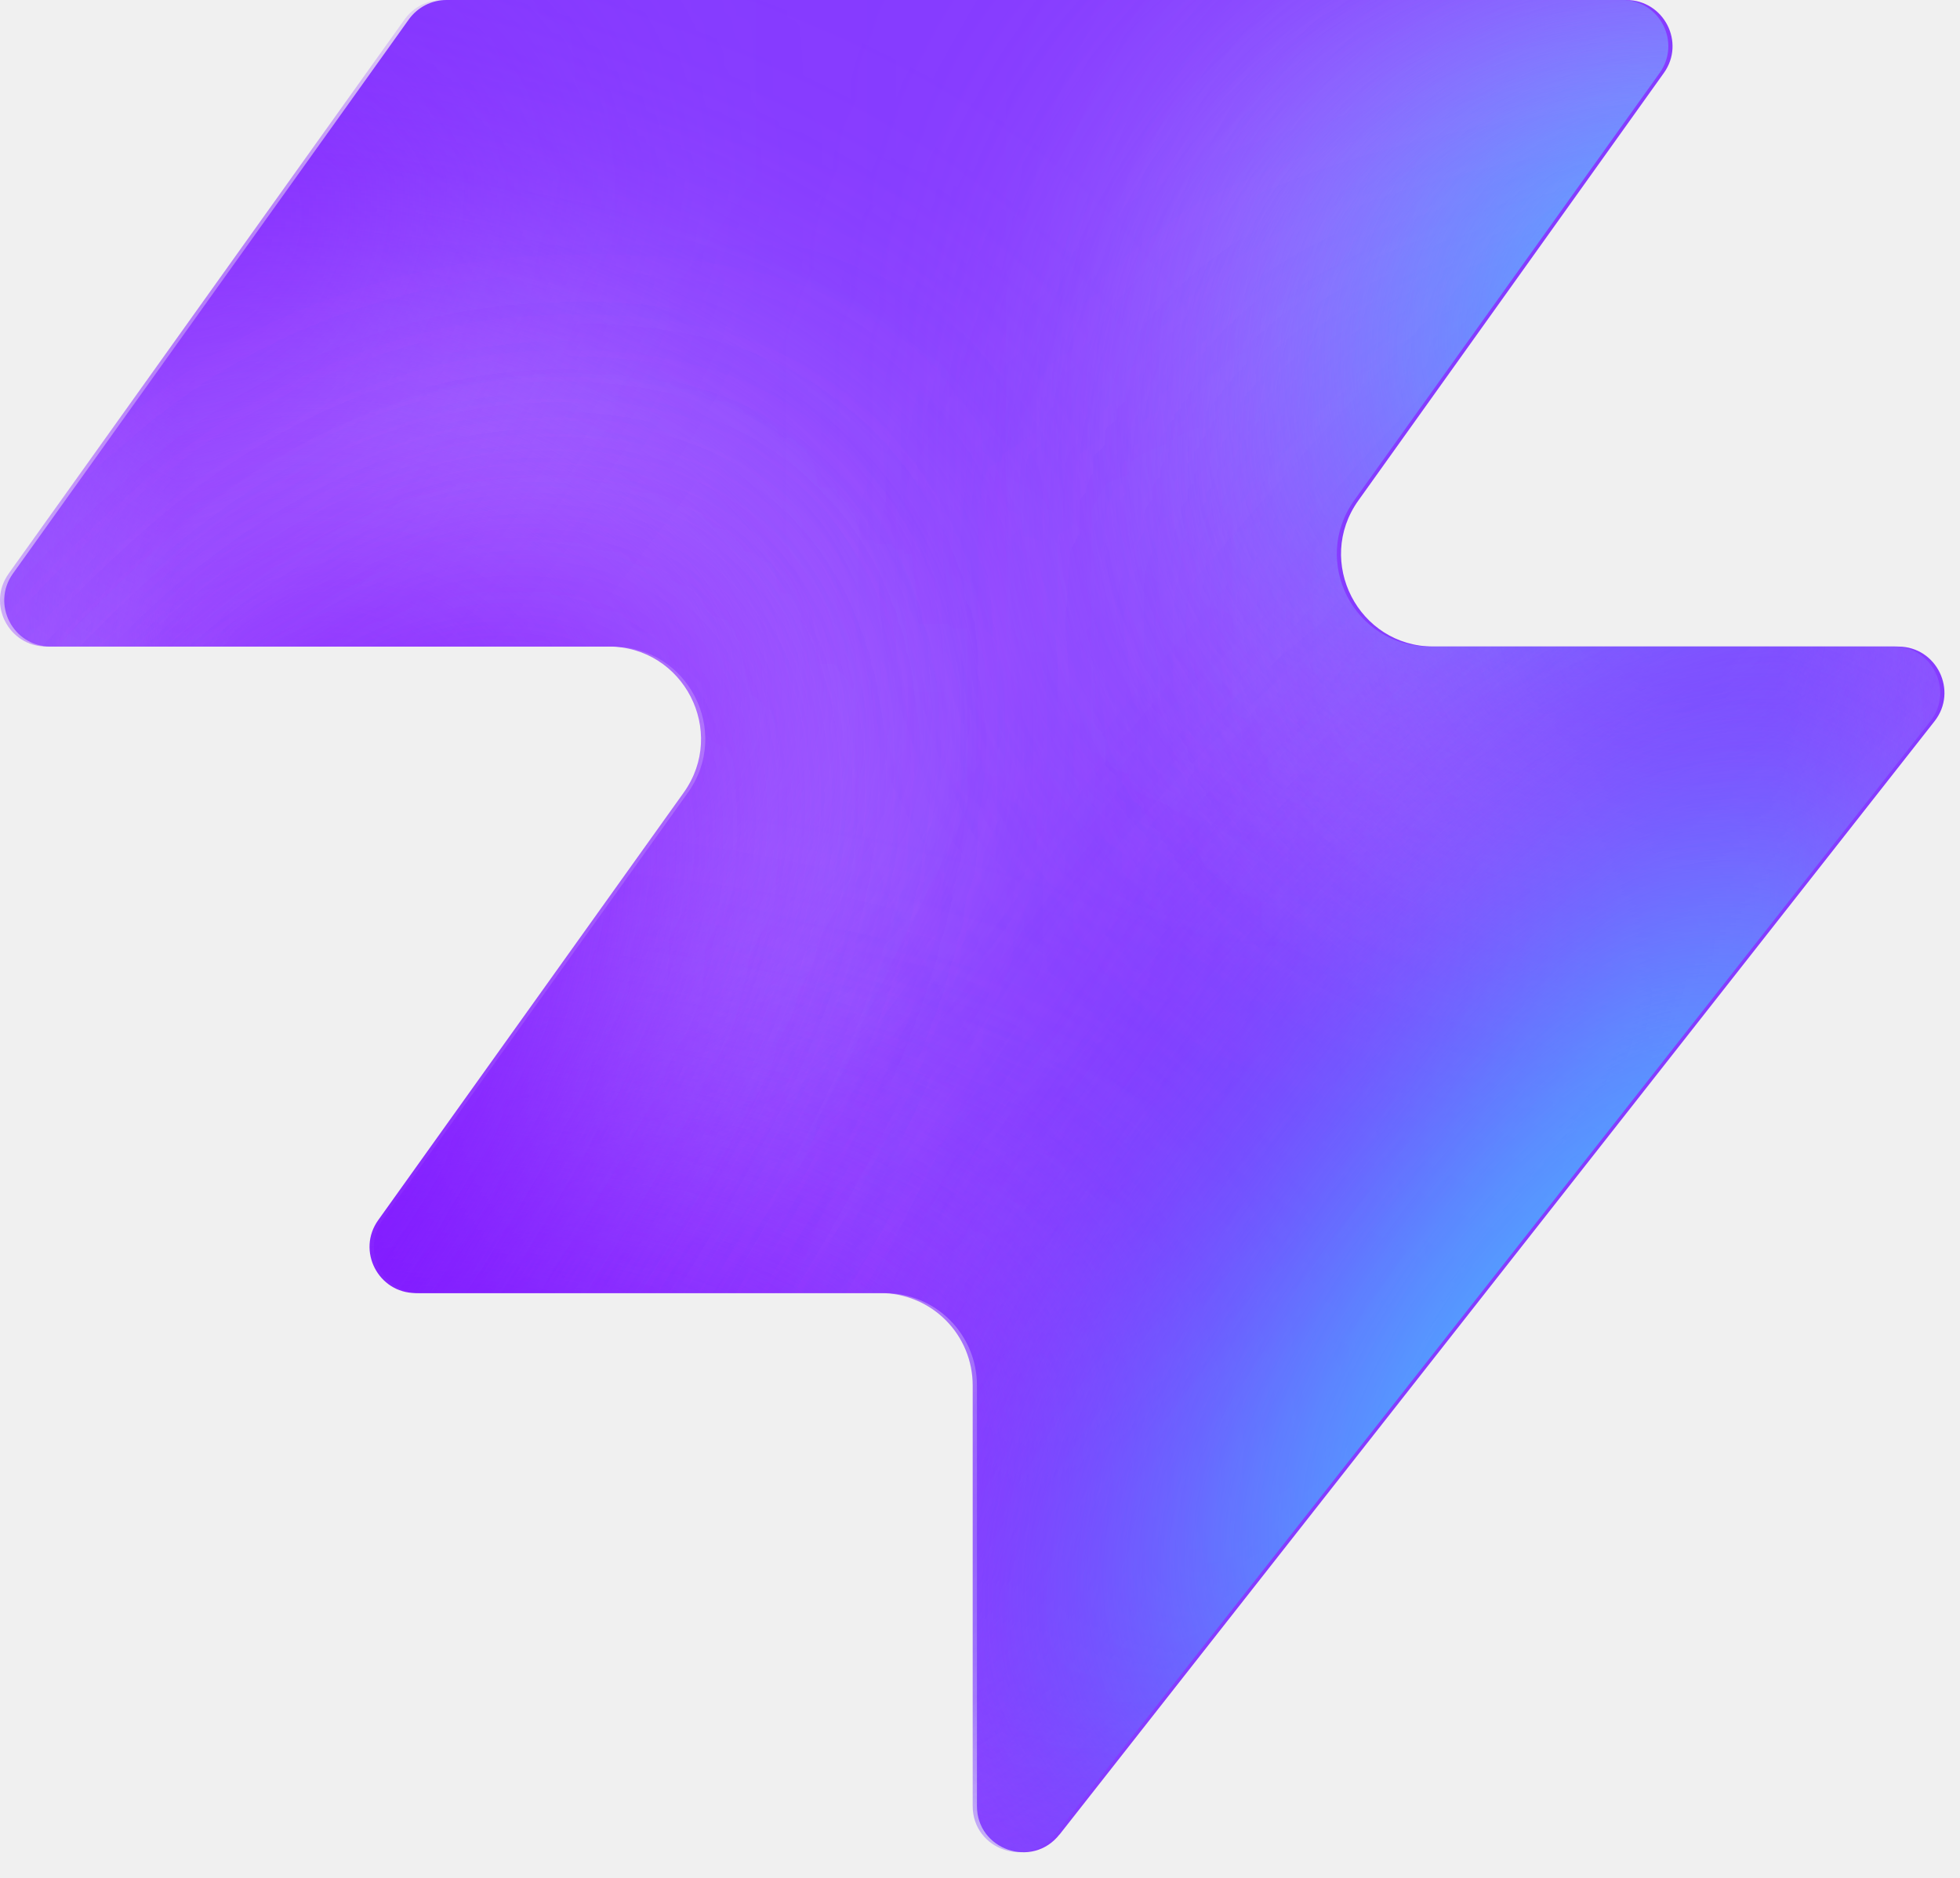
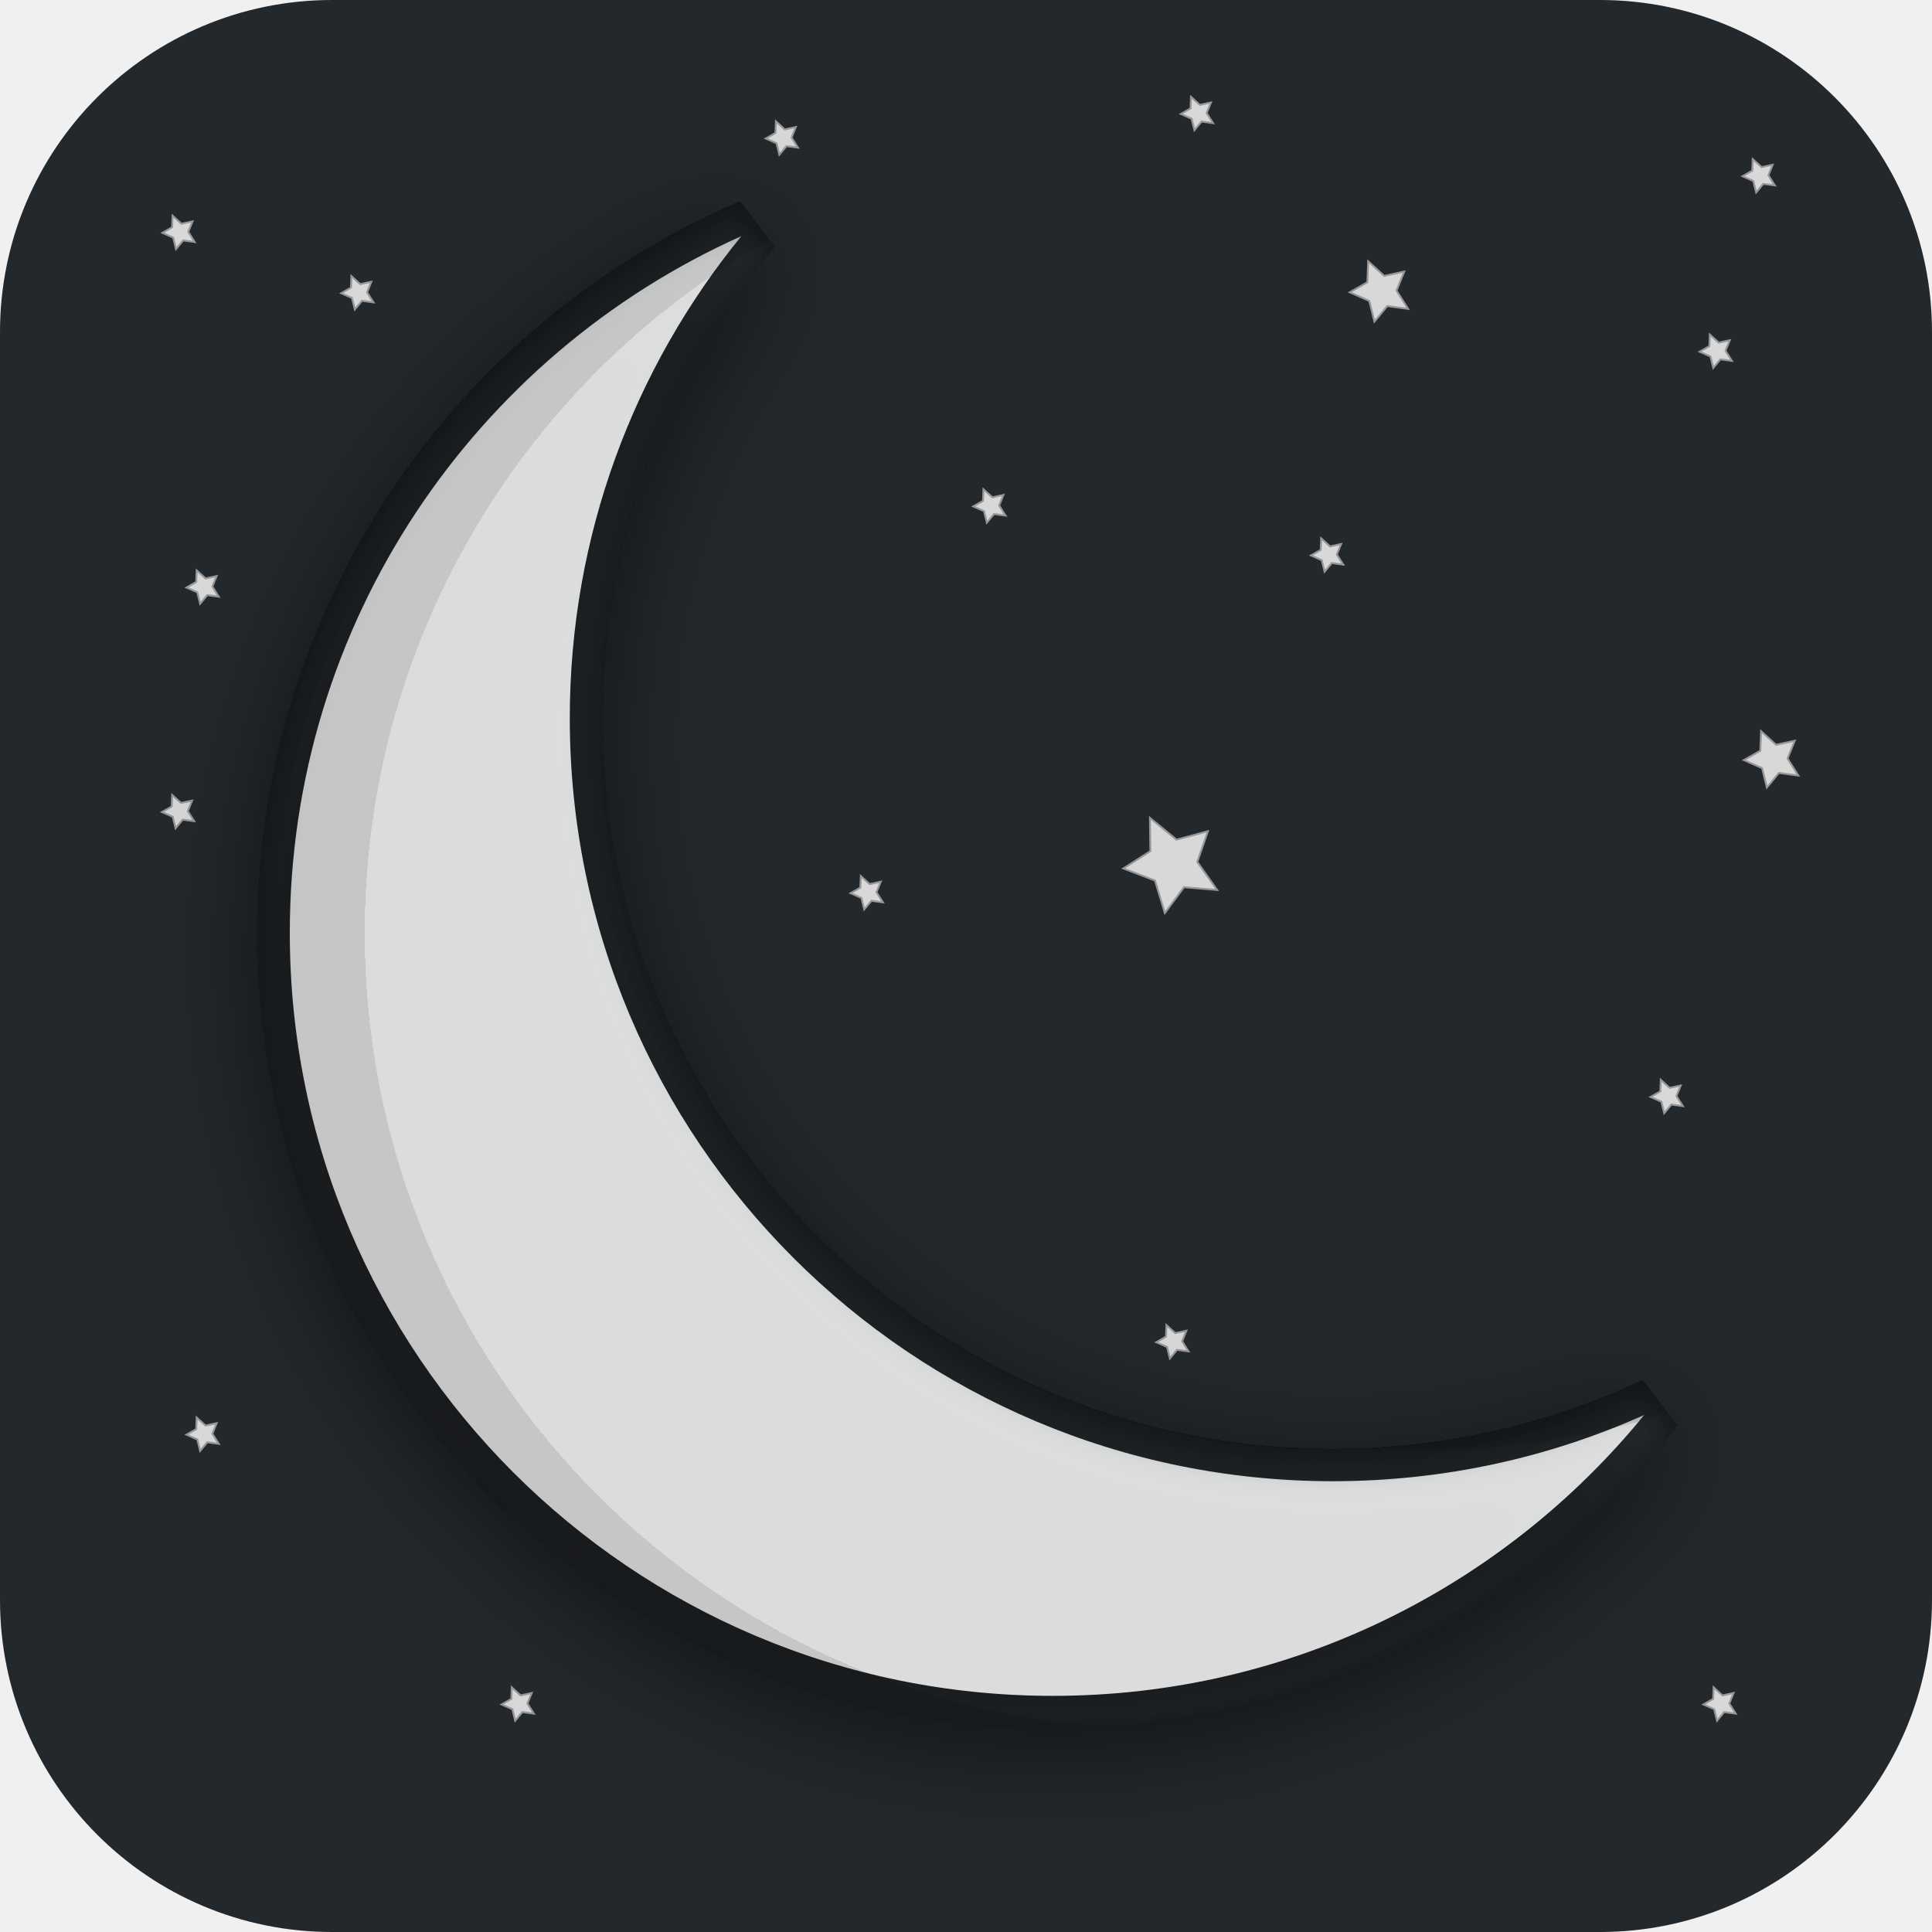
- <svg xmlns="http://www.w3.org/2000/svg" width="48" height="46" fill="none" viewBox="0 0 48 46">
-   <path fill="#863bff" d="M25.946 44.938c-.664.845-2.021.375-2.021-.698V33.937a2.26 2.26 0 0 0-2.262-2.262H10.287c-.92 0-1.456-1.04-.92-1.788l7.48-10.471c1.07-1.497 0-3.578-1.842-3.578H1.237c-.92 0-1.456-1.04-.92-1.788L10.013.474c.214-.297.556-.474.92-.474h28.894c.92 0 1.456 1.04.92 1.788l-7.48 10.471c-1.07 1.498 0 3.579 1.842 3.579h11.377c.943 0 1.473 1.088.89 1.83L25.947 44.94z" style="fill:#863bff;fill:color(display-p3 .525 .23 1);fill-opacity:1" />
-   <mask id="a" width="48" height="46" x="0" y="0" maskUnits="userSpaceOnUse" style="mask-type:alpha">
-     <path fill="#000" d="M25.842 44.938c-.664.844-2.021.375-2.021-.698V33.937a2.26 2.26 0 0 0-2.262-2.262H10.183c-.92 0-1.456-1.04-.92-1.788l7.48-10.471c1.07-1.498 0-3.579-1.842-3.579H1.133c-.92 0-1.456-1.04-.92-1.787L9.91.473c.214-.297.556-.474.92-.474h28.894c.92 0 1.456 1.04.92 1.788l-7.48 10.471c-1.07 1.498 0 3.578 1.842 3.578h11.377c.943 0 1.473 1.088.89 1.832L25.843 44.94z" style="fill:#000;fill-opacity:1" />
-   </mask>
-   <g mask="url(#a)">
-     <g filter="url(#b)">
-       <ellipse cx="5.508" cy="14.704" fill="#ede6ff" rx="5.508" ry="14.704" style="fill:#ede6ff;fill:color(display-p3 .927 .903 1);fill-opacity:1" transform="matrix(.00324 1 1 -.00324 -4.47 31.516)" />
-     </g>
-     <g filter="url(#c)">
-       <ellipse cx="10.399" cy="29.851" fill="#ede6ff" rx="10.399" ry="29.851" style="fill:#ede6ff;fill:color(display-p3 .927 .903 1);fill-opacity:1" transform="matrix(.00324 1 1 -.00324 -39.328 7.883)" />
-     </g>
-     <g filter="url(#d)">
-       <ellipse cx="5.508" cy="30.487" fill="#7e14ff" rx="5.508" ry="30.487" style="fill:#7e14ff;fill:color(display-p3 .492 .077 1);fill-opacity:1" transform="rotate(89.814 -25.913 -14.639)scale(1 -1)" />
-     </g>
-     <g filter="url(#e)">
-       <ellipse cx="5.508" cy="30.599" fill="#7e14ff" rx="5.508" ry="30.599" style="fill:#7e14ff;fill:color(display-p3 .492 .077 1);fill-opacity:1" transform="rotate(89.814 -32.644 -3.334)scale(1 -1)" />
-     </g>
-     <g filter="url(#f)">
-       <ellipse cx="5.508" cy="30.599" fill="#7e14ff" rx="5.508" ry="30.599" style="fill:#7e14ff;fill:color(display-p3 .492 .077 1);fill-opacity:1" transform="matrix(.00324 1 1 -.00324 -34.34 30.47)" />
-     </g>
-     <g filter="url(#g)">
-       <ellipse cx="14.072" cy="22.078" fill="#ede6ff" rx="14.072" ry="22.078" style="fill:#ede6ff;fill:color(display-p3 .927 .903 1);fill-opacity:1" transform="rotate(93.35 24.506 48.493)scale(-1 1)" />
-     </g>
-     <g filter="url(#h)">
-       <ellipse cx="3.47" cy="21.501" fill="#7e14ff" rx="3.47" ry="21.501" style="fill:#7e14ff;fill:color(display-p3 .492 .077 1);fill-opacity:1" transform="rotate(89.009 28.708 47.59)scale(-1 1)" />
-     </g>
-     <g filter="url(#i)">
-       <ellipse cx="3.47" cy="21.501" fill="#7e14ff" rx="3.47" ry="21.501" style="fill:#7e14ff;fill:color(display-p3 .492 .077 1);fill-opacity:1" transform="rotate(89.009 28.708 47.59)scale(-1 1)" />
-     </g>
-     <g filter="url(#j)">
-       <ellipse cx=".387" cy="8.972" fill="#7e14ff" rx="4.407" ry="29.108" style="fill:#7e14ff;fill:color(display-p3 .492 .077 1);fill-opacity:1" transform="rotate(39.51 .387 8.972)" />
-     </g>
-     <g filter="url(#k)">
-       <ellipse cx="47.523" cy="-6.092" fill="#7e14ff" rx="4.407" ry="29.108" style="fill:#7e14ff;fill:color(display-p3 .492 .077 1);fill-opacity:1" transform="rotate(37.892 47.523 -6.092)" />
-     </g>
-     <g filter="url(#l)">
-       <ellipse cx="41.412" cy="6.333" fill="#47bfff" rx="5.971" ry="9.665" style="fill:#47bfff;fill:color(display-p3 .28 .748 1);fill-opacity:1" transform="rotate(37.892 41.412 6.333)" />
-     </g>
-     <g filter="url(#m)">
-       <ellipse cx="-1.879" cy="38.332" fill="#7e14ff" rx="4.407" ry="29.108" style="fill:#7e14ff;fill:color(display-p3 .492 .077 1);fill-opacity:1" transform="rotate(37.892 -1.88 38.332)" />
-     </g>
-     <g filter="url(#n)">
-       <ellipse cx="-1.879" cy="38.332" fill="#7e14ff" rx="4.407" ry="29.108" style="fill:#7e14ff;fill:color(display-p3 .492 .077 1);fill-opacity:1" transform="rotate(37.892 -1.88 38.332)" />
-     </g>
-     <g filter="url(#o)">
-       <ellipse cx="35.651" cy="29.907" fill="#7e14ff" rx="4.407" ry="29.108" style="fill:#7e14ff;fill:color(display-p3 .492 .077 1);fill-opacity:1" transform="rotate(37.892 35.651 29.907)" />
-     </g>
-     <g filter="url(#p)">
-       <ellipse cx="38.418" cy="32.4" fill="#47bfff" rx="5.971" ry="15.297" style="fill:#47bfff;fill:color(display-p3 .28 .748 1);fill-opacity:1" transform="rotate(37.892 38.418 32.4)" />
-     </g>
+ <svg xmlns="http://www.w3.org/2000/svg" width="1024" height="1024" viewBox="0 0 1024 1024" fill="none">
+   <rect width="1024" height="1024" rx="176" fill="#23282C" />
+   <path fill-rule="evenodd" clip-rule="evenodd" d="M91.79 125.931L86.064 123.398L91.229 120.465L91.475 114.323L96.167 118.589L102.045 117.325L99.78 122.894L103.167 128.256L97.075 127.432L93.29 132.009L91.79 125.931Z" fill="#D8D8D8" stroke="#979797" />
+   <path fill-rule="evenodd" clip-rule="evenodd" d="M612.169 466.71L595.383 460.296L609.726 451.135L609.491 433.503L623.582 445.033L640.223 440.549L634.589 456.836L645.108 471.698L627.535 470.233L617.396 483.902L612.169 466.71Z" fill="#D8D8D8" stroke="#979797" />
+   <path fill-rule="evenodd" clip-rule="evenodd" d="M725.748 159.487L715.399 154.909L724.735 149.608L725.18 138.506L733.661 146.217L744.285 143.933L740.191 153.999L746.312 163.691L735.301 162.201L728.46 170.474L725.748 159.487Z" fill="#D8D8D8" stroke="#979797" />
+   <path fill-rule="evenodd" clip-rule="evenodd" d="M906.565 188.931L900.84 186.398L906.004 183.465L906.251 177.323L910.943 181.589L916.821 180.325L914.556 185.894L917.942 191.256L911.85 190.432L908.065 195.009L906.565 188.931Z" fill="#D8D8D8" stroke="#979797" />
+   <path fill-rule="evenodd" clip-rule="evenodd" d="M186.565 157.931L180.84 155.398L186.004 152.465L186.251 146.323L190.943 150.589L196.821 149.325L194.556 154.894L197.942 160.256L191.85 159.432L188.065 164.009L186.565 157.931Z" fill="#D8D8D8" stroke="#979797" />
+   <path fill-rule="evenodd" clip-rule="evenodd" d="M908.565 905.931L902.84 903.398L908.004 900.465L908.251 894.323L912.943 898.589L918.821 897.325L916.556 902.894L919.942 908.256L913.85 907.432L910.065 912.009L908.565 905.931Z" fill="#D8D8D8" stroke="#979797" />
+   <path fill-rule="evenodd" clip-rule="evenodd" d="M271.565 905.931L265.84 903.398L271.004 900.465L271.251 894.323L275.943 898.589L281.821 897.325L279.556 902.894L282.942 908.256L276.85 907.432L273.065 912.009L271.565 905.931Z" fill="#D8D8D8" stroke="#979797" />
+   <path fill-rule="evenodd" clip-rule="evenodd" d="M618.565 713.931L612.84 711.398L618.004 708.465L618.251 702.323L622.943 706.589L628.821 705.325L626.556 710.894L629.942 716.256L623.85 715.432L620.065 720.009L618.565 713.931Z" fill="#D8D8D8" stroke="#979797" />
+   <path fill-rule="evenodd" clip-rule="evenodd" d="M700.565 296.931L694.84 294.398L700.004 291.465L700.251 285.323L704.943 289.589L710.821 288.325L708.556 293.894L711.942 299.256L705.85 298.432L702.065 303.009L700.565 296.931Z" fill="#D8D8D8" stroke="#979797" />
+   <path fill-rule="evenodd" clip-rule="evenodd" d="M91.565 432.931L85.84 430.398L91.004 427.465L91.251 421.323L95.943 425.589L101.821 424.325L99.556 429.894L102.942 435.256L96.85 434.432L93.065 439.009L91.565 432.931Z" fill="#D8D8D8" stroke="#979797" />
+   <path fill-rule="evenodd" clip-rule="evenodd" d="M929.298 95.931L923.572 93.398L928.737 90.465L928.983 84.323L933.676 88.589L939.553 87.325L937.289 92.894L940.675 98.256L934.583 97.432L930.798 102.009L929.298 95.931Z" fill="#D8D8D8" stroke="#979797" />
+   <path fill-rule="evenodd" clip-rule="evenodd" d="M104.565 762.931L98.84 760.398L104.004 757.465L104.251 751.323L108.943 755.589L114.821 754.325L112.556 759.894L115.942 765.256L109.85 764.432L106.065 769.009L104.565 762.931Z" fill="#D8D8D8" stroke="#979797" />
+   <path fill-rule="evenodd" clip-rule="evenodd" d="M631.565 62.931L625.84 60.398L631.004 57.465L631.251 51.323L635.943 55.589L641.821 54.325L639.556 59.894L642.942 65.256L636.85 64.432L633.065 69.009L631.565 62.931Z" fill="#D8D8D8" stroke="#979797" />
+   <path fill-rule="evenodd" clip-rule="evenodd" d="M456.565 475.931L450.84 473.398L456.004 470.465L456.251 464.323L460.943 468.589L466.821 467.325L464.556 472.894L467.942 478.256L461.85 477.432L458.065 482.009L456.565 475.931Z" fill="#D8D8D8" stroke="#979797" />
+   <path fill-rule="evenodd" clip-rule="evenodd" d="M880.565 583.931L874.84 581.398L880.004 578.465L880.251 572.323L884.943 576.589L890.821 575.325L888.556 580.894L891.942 586.256L885.85 585.432L882.065 590.009L880.565 583.931Z" fill="#D8D8D8" stroke="#979797" />
+   <path fill-rule="evenodd" clip-rule="evenodd" d="M521.565 270.931L515.84 268.398L521.004 265.465L521.251 259.323L525.943 263.589L531.821 262.325L529.556 267.894L532.942 273.256L526.85 272.432L523.065 277.009L521.565 270.931Z" fill="#D8D8D8" stroke="#979797" />
+   <path fill-rule="evenodd" clip-rule="evenodd" d="M104.565 313.931L98.84 311.398L104.004 308.465L104.251 302.323L108.943 306.589L114.821 305.325L112.556 310.894L115.942 316.256L109.85 315.432L106.065 320.009L104.565 313.931Z" fill="#D8D8D8" stroke="#979797" />
+   <path fill-rule="evenodd" clip-rule="evenodd" d="M411.565 75.931L405.84 73.398L411.004 70.465L411.251 64.323L415.943 68.589L421.821 67.325L419.556 72.894L422.942 78.256L416.85 77.432L413.065 82.009L411.565 75.931Z" fill="#D8D8D8" stroke="#979797" />
+   <path fill-rule="evenodd" clip-rule="evenodd" d="M933.946 407.134L924.28 402.859L932.999 397.908L933.415 387.539L941.335 394.741L951.258 392.608L947.434 402.009L953.151 411.06L942.867 409.669L936.478 417.395L933.946 407.134Z" fill="#D8D8D8" stroke="#979797" />
+   <g filter="url(#filter0_dii_2104_2285)">
+     <path fill-rule="evenodd" clip-rule="evenodd" d="M558 898.844C334.656 898.844 153.6 717.788 153.6 494.444C153.6 329.897 251.876 188.302 392.936 125.156C336.093 194.807 302.004 283.757 302.004 380.669C302.004 604.013 483.06 785.069 706.404 785.069C765.2 785.069 821.065 772.522 871.468 749.958C797.312 840.825 684.432 898.844 558 898.844Z" fill="white" fill-opacity="0.85" />
+     <path d="M399.546 130.551C343.902 198.735 310.537 285.794 310.536 380.669C310.536 599.3 487.773 776.536 706.404 776.536C763.975 776.536 818.654 764.251 867.982 742.169L878.079 755.354C802.372 848.121 687.103 907.378 558 907.378C329.944 907.378 145.067 722.501 145.067 494.445C145.067 326.412 245.432 181.838 389.449 117.367L399.546 130.551Z" stroke="#979797" stroke-opacity="0.05" stroke-width="17.067" />
  </g>
  <defs>
-     <filter id="b" width="60.045" height="41.654" x="-19.77" y="16.149" color-interpolation-filters="sRGB" filterUnits="userSpaceOnUse">
+     <filter id="filter0_dii_2104_2285" x="79.533" y="63.578" width="862.157" height="920.333" filterUnits="userSpaceOnUse" color-interpolation-filters="sRGB">
      <feFlood flood-opacity="0" result="BackgroundImageFix" />
-       <feBlend in="SourceGraphic" in2="BackgroundImageFix" result="shape" />
-       <feGaussianBlur result="effect1_foregroundBlur_2002_17158" stdDeviation="7.659" />
-     </filter>
-     <filter id="c" width="90.34" height="51.437" x="-54.613" y="-7.533" color-interpolation-filters="sRGB" filterUnits="userSpaceOnUse">
-       <feFlood flood-opacity="0" result="BackgroundImageFix" />
-       <feBlend in="SourceGraphic" in2="BackgroundImageFix" result="shape" />
-       <feGaussianBlur result="effect1_foregroundBlur_2002_17158" stdDeviation="7.659" />
-     </filter>
-     <filter id="d" width="79.355" height="29.4" x="-49.64" y="2.03" color-interpolation-filters="sRGB" filterUnits="userSpaceOnUse">
-       <feFlood flood-opacity="0" result="BackgroundImageFix" />
-       <feBlend in="SourceGraphic" in2="BackgroundImageFix" result="shape" />
-       <feGaussianBlur result="effect1_foregroundBlur_2002_17158" stdDeviation="4.596" />
-     </filter>
-     <filter id="e" width="79.579" height="29.4" x="-45.045" y="20.029" color-interpolation-filters="sRGB" filterUnits="userSpaceOnUse">
-       <feFlood flood-opacity="0" result="BackgroundImageFix" />
-       <feBlend in="SourceGraphic" in2="BackgroundImageFix" result="shape" />
-       <feGaussianBlur result="effect1_foregroundBlur_2002_17158" stdDeviation="4.596" />
-     </filter>
-     <filter id="f" width="79.579" height="29.4" x="-43.513" y="21.178" color-interpolation-filters="sRGB" filterUnits="userSpaceOnUse">
-       <feFlood flood-opacity="0" result="BackgroundImageFix" />
-       <feBlend in="SourceGraphic" in2="BackgroundImageFix" result="shape" />
-       <feGaussianBlur result="effect1_foregroundBlur_2002_17158" stdDeviation="4.596" />
-     </filter>
-     <filter id="g" width="74.749" height="58.852" x="15.756" y="-17.901" color-interpolation-filters="sRGB" filterUnits="userSpaceOnUse">
-       <feFlood flood-opacity="0" result="BackgroundImageFix" />
-       <feBlend in="SourceGraphic" in2="BackgroundImageFix" result="shape" />
-       <feGaussianBlur result="effect1_foregroundBlur_2002_17158" stdDeviation="7.659" />
-     </filter>
-     <filter id="h" width="61.377" height="25.362" x="23.548" y="2.284" color-interpolation-filters="sRGB" filterUnits="userSpaceOnUse">
-       <feFlood flood-opacity="0" result="BackgroundImageFix" />
-       <feBlend in="SourceGraphic" in2="BackgroundImageFix" result="shape" />
-       <feGaussianBlur result="effect1_foregroundBlur_2002_17158" stdDeviation="4.596" />
-     </filter>
-     <filter id="i" width="61.377" height="25.362" x="23.548" y="2.284" color-interpolation-filters="sRGB" filterUnits="userSpaceOnUse">
-       <feFlood flood-opacity="0" result="BackgroundImageFix" />
-       <feBlend in="SourceGraphic" in2="BackgroundImageFix" result="shape" />
-       <feGaussianBlur result="effect1_foregroundBlur_2002_17158" stdDeviation="4.596" />
-     </filter>
-     <filter id="j" width="56.045" height="63.649" x="-27.636" y="-22.853" color-interpolation-filters="sRGB" filterUnits="userSpaceOnUse">
-       <feFlood flood-opacity="0" result="BackgroundImageFix" />
-       <feBlend in="SourceGraphic" in2="BackgroundImageFix" result="shape" />
-       <feGaussianBlur result="effect1_foregroundBlur_2002_17158" stdDeviation="4.596" />
-     </filter>
-     <filter id="k" width="54.814" height="64.646" x="20.116" y="-38.415" color-interpolation-filters="sRGB" filterUnits="userSpaceOnUse">
-       <feFlood flood-opacity="0" result="BackgroundImageFix" />
-       <feBlend in="SourceGraphic" in2="BackgroundImageFix" result="shape" />
-       <feGaussianBlur result="effect1_foregroundBlur_2002_17158" stdDeviation="4.596" />
-     </filter>
-     <filter id="l" width="33.541" height="35.313" x="24.641" y="-11.323" color-interpolation-filters="sRGB" filterUnits="userSpaceOnUse">
-       <feFlood flood-opacity="0" result="BackgroundImageFix" />
-       <feBlend in="SourceGraphic" in2="BackgroundImageFix" result="shape" />
-       <feGaussianBlur result="effect1_foregroundBlur_2002_17158" stdDeviation="4.596" />
-     </filter>
-     <filter id="m" width="54.814" height="64.646" x="-29.286" y="6.009" color-interpolation-filters="sRGB" filterUnits="userSpaceOnUse">
-       <feFlood flood-opacity="0" result="BackgroundImageFix" />
-       <feBlend in="SourceGraphic" in2="BackgroundImageFix" result="shape" />
-       <feGaussianBlur result="effect1_foregroundBlur_2002_17158" stdDeviation="4.596" />
-     </filter>
-     <filter id="n" width="54.814" height="64.646" x="-29.286" y="6.009" color-interpolation-filters="sRGB" filterUnits="userSpaceOnUse">
-       <feFlood flood-opacity="0" result="BackgroundImageFix" />
-       <feBlend in="SourceGraphic" in2="BackgroundImageFix" result="shape" />
-       <feGaussianBlur result="effect1_foregroundBlur_2002_17158" stdDeviation="4.596" />
-     </filter>
-     <filter id="o" width="54.814" height="64.646" x="8.244" y="-2.416" color-interpolation-filters="sRGB" filterUnits="userSpaceOnUse">
-       <feFlood flood-opacity="0" result="BackgroundImageFix" />
-       <feBlend in="SourceGraphic" in2="BackgroundImageFix" result="shape" />
-       <feGaussianBlur result="effect1_foregroundBlur_2002_17158" stdDeviation="4.596" />
-     </filter>
-     <filter id="p" width="39.409" height="43.623" x="18.713" y="10.588" color-interpolation-filters="sRGB" filterUnits="userSpaceOnUse">
-       <feFlood flood-opacity="0" result="BackgroundImageFix" />
-       <feBlend in="SourceGraphic" in2="BackgroundImageFix" result="shape" />
-       <feGaussianBlur result="effect1_foregroundBlur_2002_17158" stdDeviation="4.596" />
+       <feColorMatrix in="SourceAlpha" type="matrix" values="0 0 0 0 0 0 0 0 0 0 0 0 0 0 0 0 0 0 127 0" result="hardAlpha" />
+       <feOffset dy="11" />
+       <feGaussianBlur stdDeviation="28.5" />
+       <feColorMatrix type="matrix" values="0 0 0 0 0 0 0 0 0 0 0 0 0 0 0 0 0 0 0.5 0" />
+       <feBlend mode="normal" in2="BackgroundImageFix" result="effect1_dropShadow_2104_2285" />
+       <feBlend mode="normal" in="SourceGraphic" in2="effect1_dropShadow_2104_2285" result="shape" />
+       <feColorMatrix in="SourceAlpha" type="matrix" values="0 0 0 0 0 0 0 0 0 0 0 0 0 0 0 0 0 0 127 0" result="hardAlpha" />
+       <feOffset dx="57" />
+       <feComposite in2="hardAlpha" operator="arithmetic" k2="-1" k3="1" />
+       <feColorMatrix type="matrix" values="0 0 0 0 0 0 0 0 0 0 0 0 0 0 0 0 0 0 0.1 0" />
+       <feBlend mode="normal" in2="shape" result="effect2_innerShadow_2104_2285" />
+       <feColorMatrix in="SourceAlpha" type="matrix" values="0 0 0 0 0 0 0 0 0 0 0 0 0 0 0 0 0 0 127 0" result="hardAlpha" />
+       <feOffset dy="6" />
+       <feGaussianBlur stdDeviation="8.5" />
+       <feComposite in2="hardAlpha" operator="arithmetic" k2="-1" k3="1" />
+       <feColorMatrix type="matrix" values="0 0 0 0 0 0 0 0 0 0 0 0 0 0 0 0 0 0 0.5 0" />
+       <feBlend mode="normal" in2="effect2_innerShadow_2104_2285" result="effect3_innerShadow_2104_2285" />
    </filter>
  </defs>
</svg>
